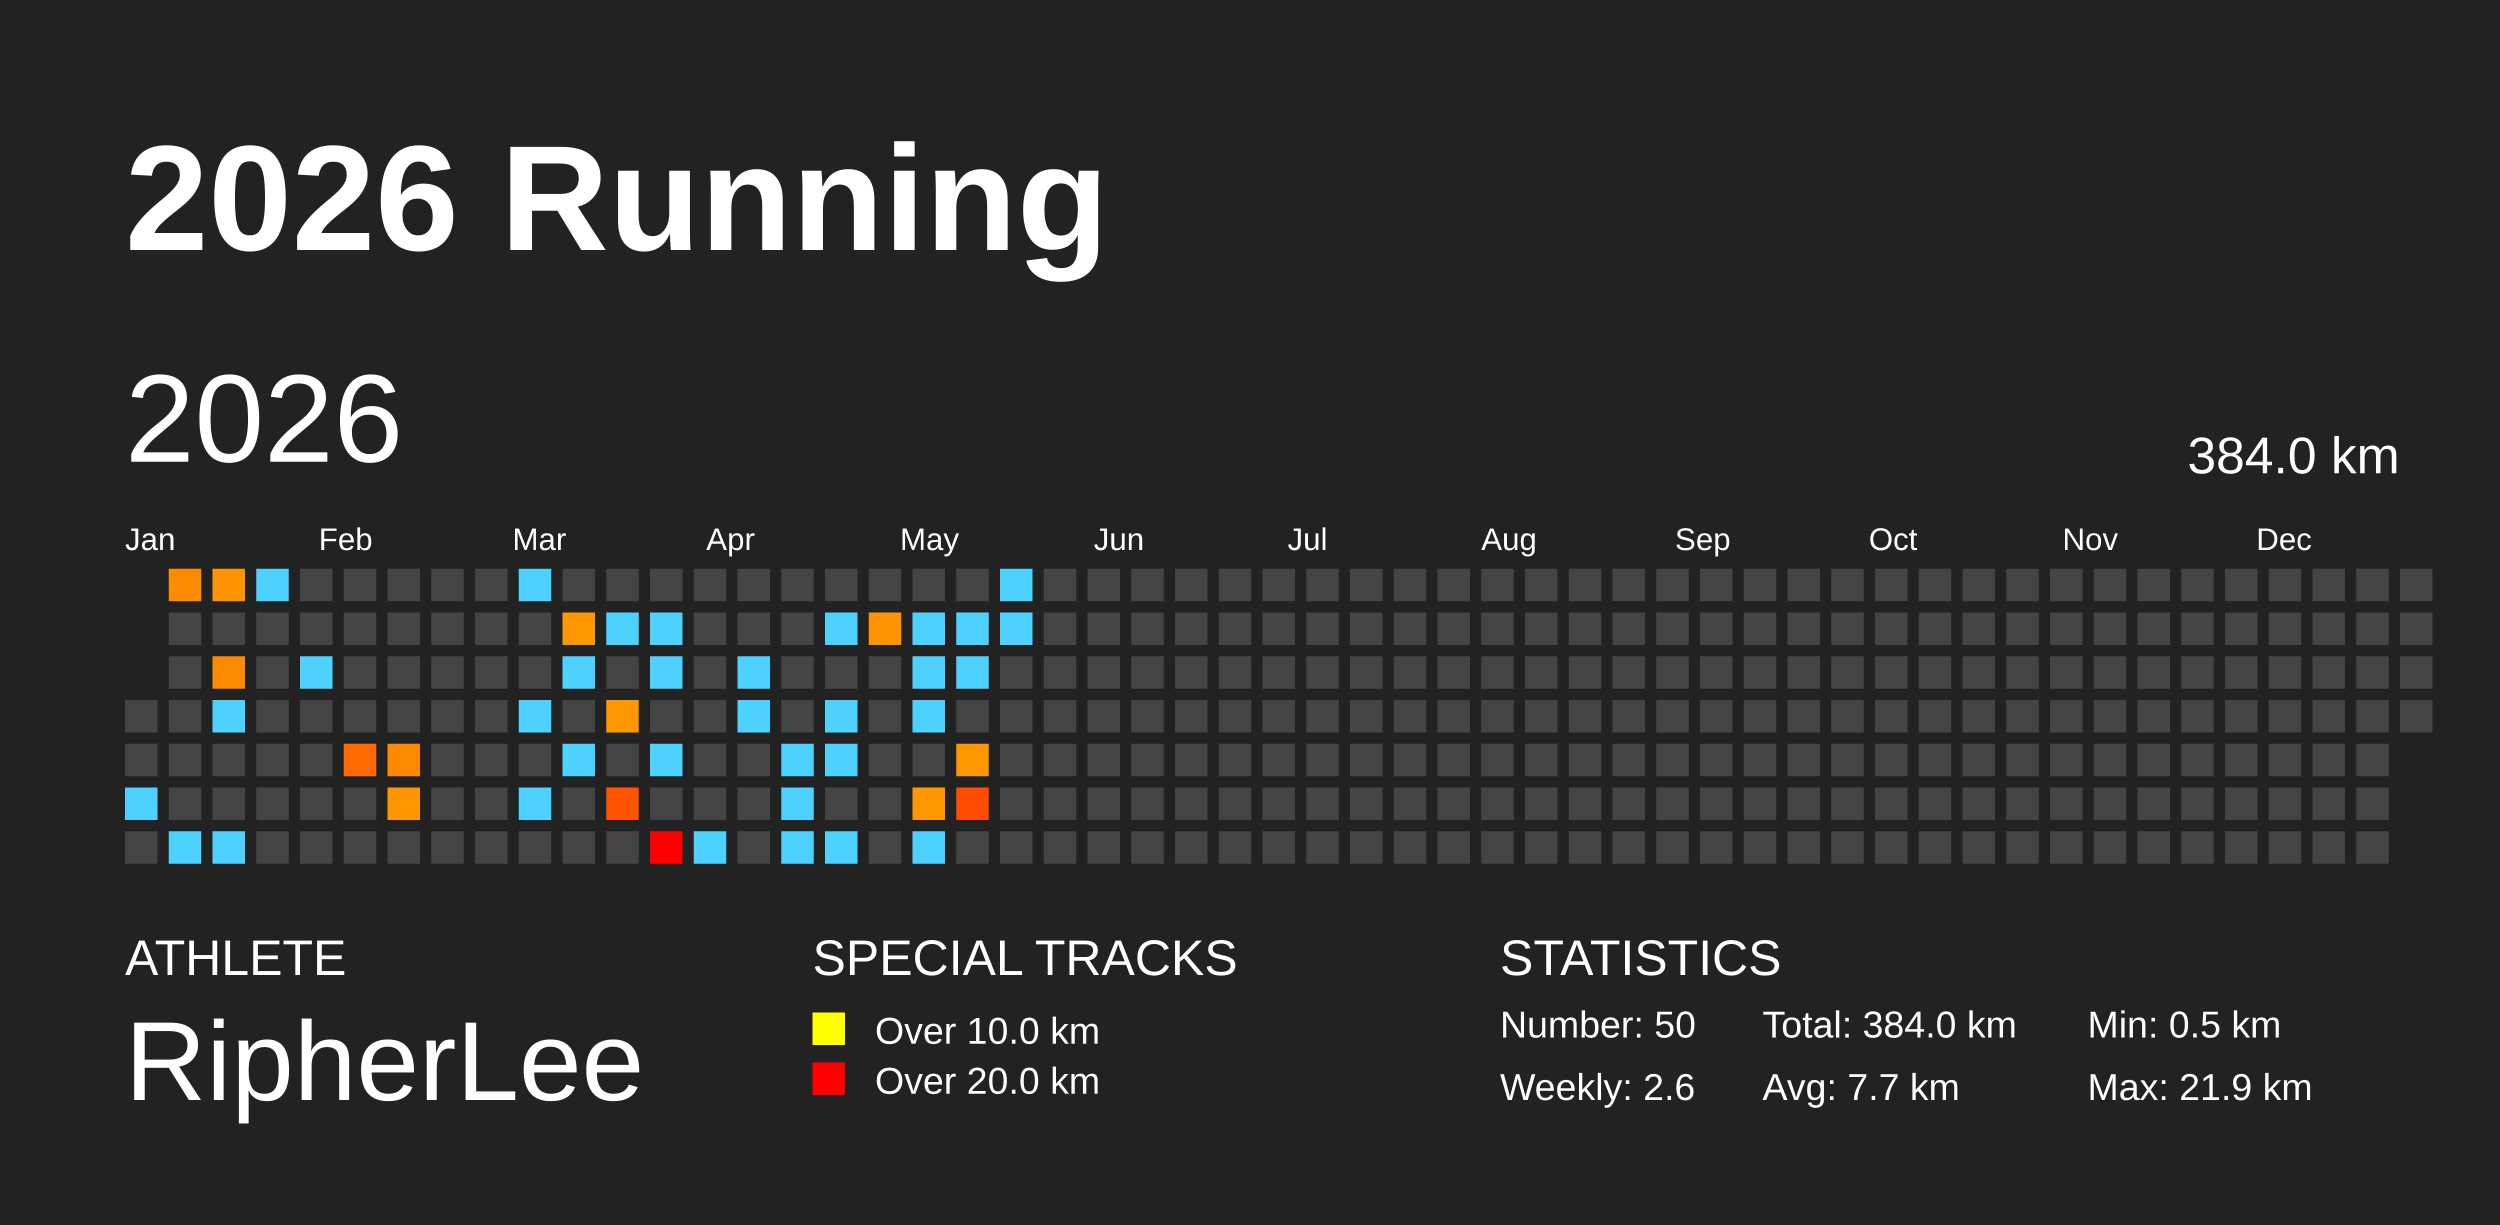
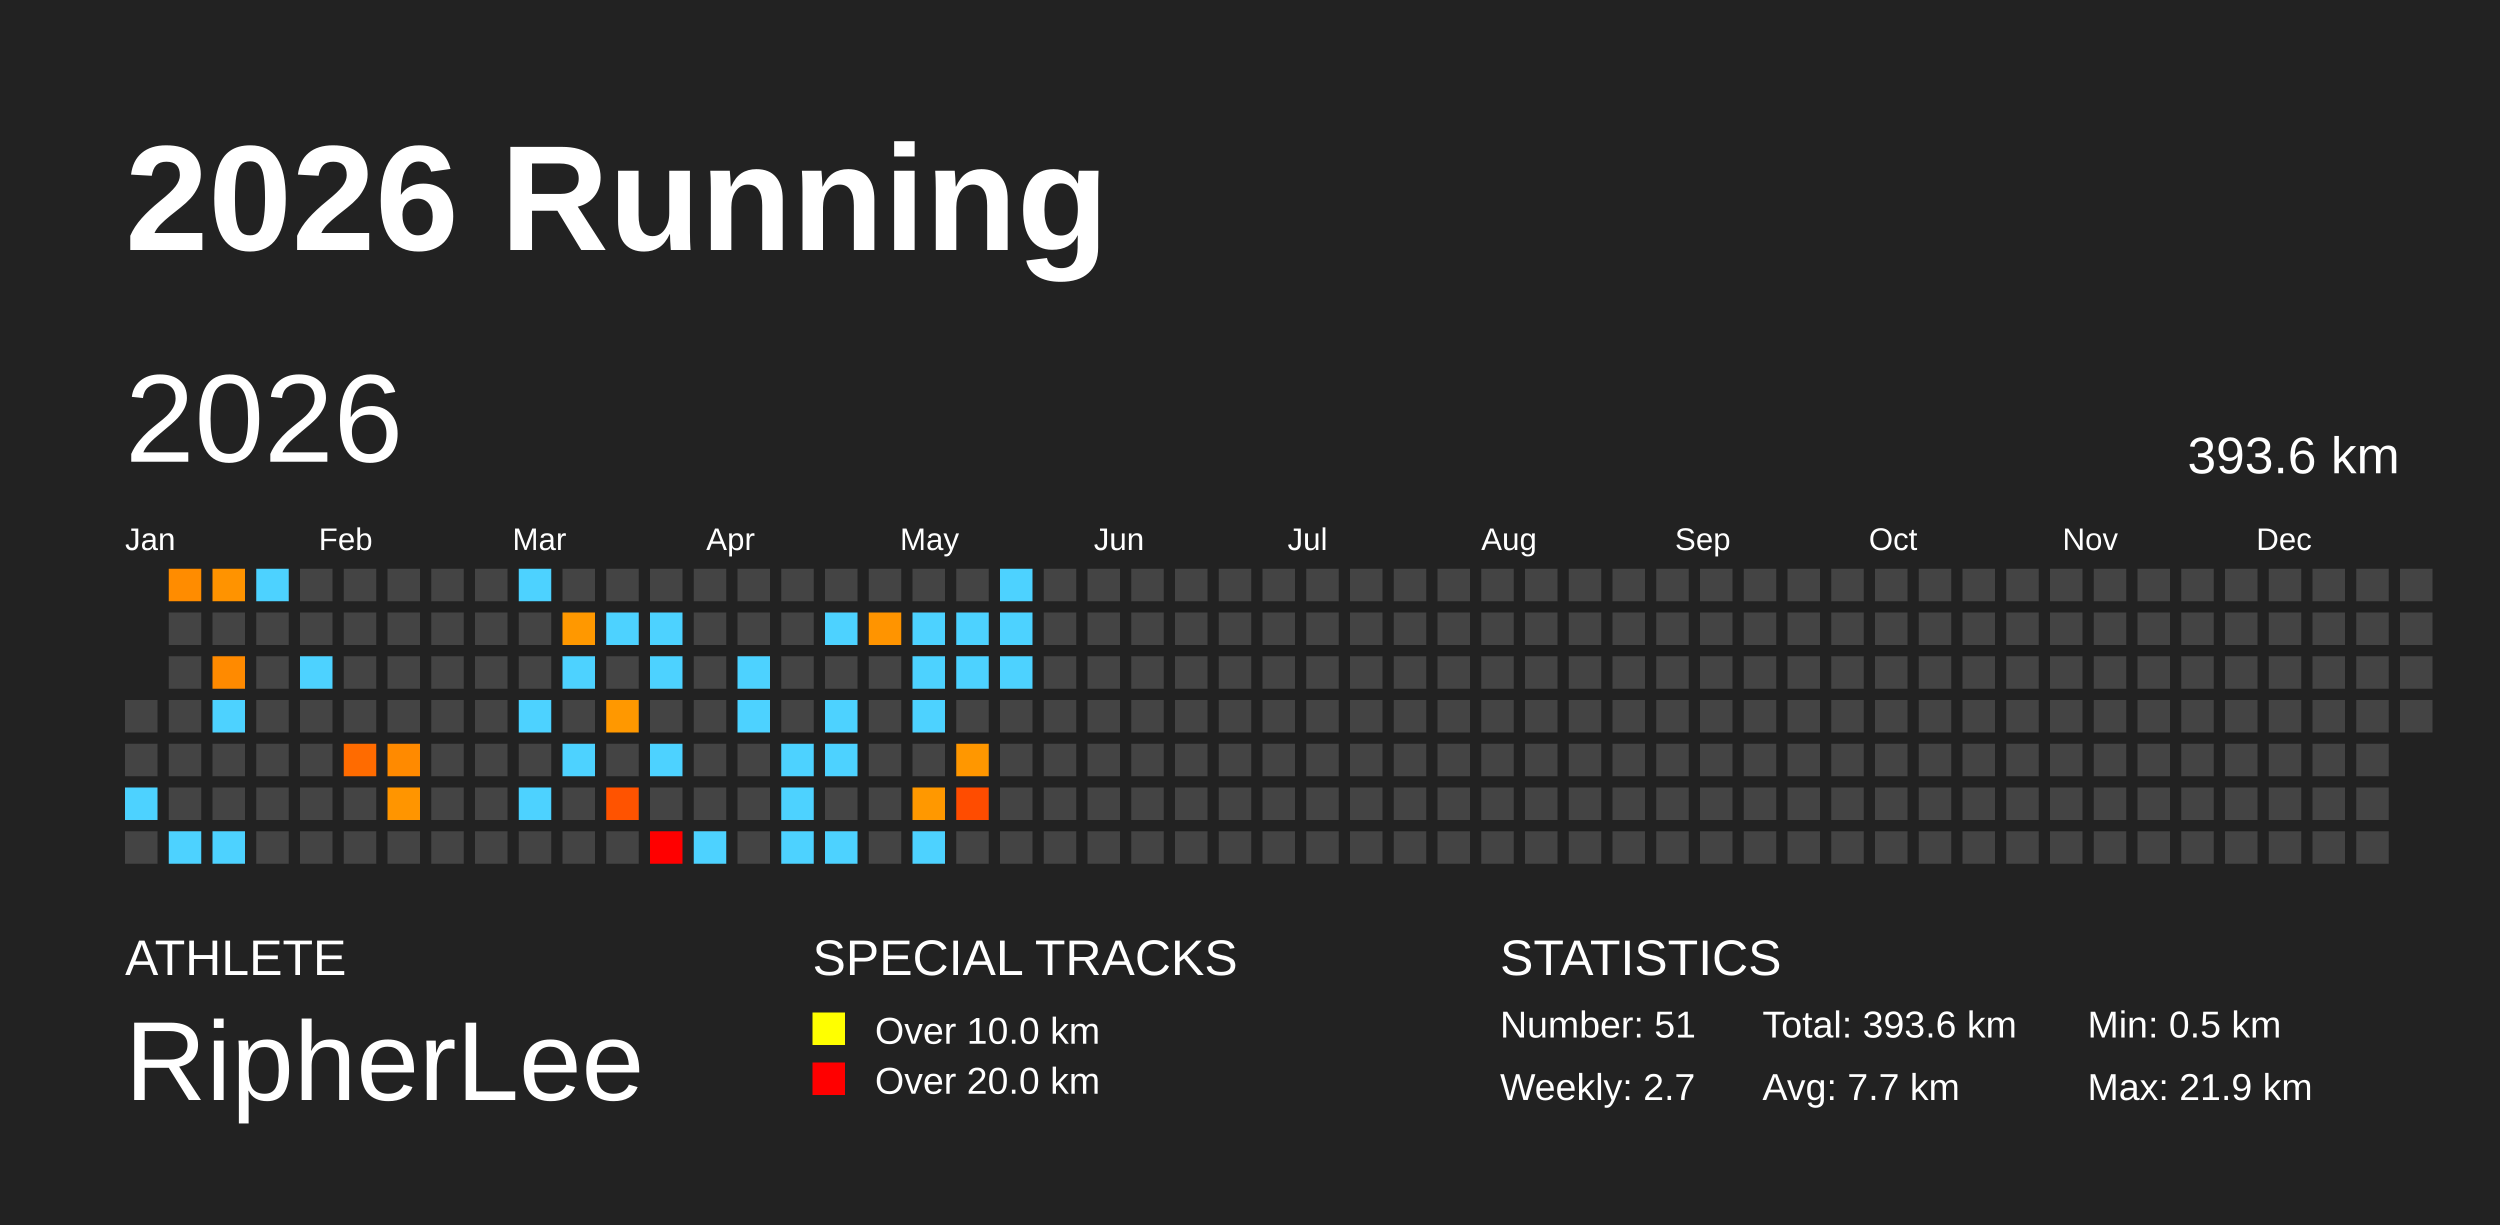
<svg xmlns="http://www.w3.org/2000/svg" baseProfile="full" height="98mm" version="1.1" viewBox="0,0,200,98" width="200mm">
  <defs />
  <rect fill="#222222" height="98" width="200" x="0" y="0" />
  <text fill="#FFFFFF" style="font-size:12px; font-family:Arial; font-weight:bold;" x="10" y="20">2026 Running</text>
  <text fill="#FFFFFF" style="font-size:4px; font-family:Arial" x="10" y="78">ATHLETE</text>
  <text fill="#FFFFFF" style="font-size:9px; font-family:Arial" x="10" y="88">RipherLee</text>
  <text fill="#FFFFFF" style="font-size:4px; font-family:Arial" x="65" y="78">SPECIAL TRACKS</text>
  <rect fill="yellow" height="2.6" width="2.6" x="65" y="81" />
  <text fill="#FFFFFF" style="font-size:3px; font-family:Arial" x="70" y="83.5">Over 10.0 km</text>
  <rect fill="red" height="2.6" width="2.6" x="65" y="85" />
  <text fill="#FFFFFF" style="font-size:3px; font-family:Arial" x="70" y="87.5">Over 20.0 km</text>
  <text fill="#FFFFFF" style="font-size:4px; font-family:Arial" x="120" y="78">STATISTICS</text>
-   <text fill="#FFFFFF" style="font-size:3px; font-family:Arial" x="120" y="83">Number: 50</text>
-   <text fill="#FFFFFF" style="font-size:3px; font-family:Arial" x="120" y="88">Weekly: 2.6</text>
-   <text fill="#FFFFFF" style="font-size:3px; font-family:Arial" x="141" y="83">Total: 384.0 km</text>
+   <text fill="#FFFFFF" style="font-size:3px; font-family:Arial" x="120" y="83">Number: 51</text>
+   <text fill="#FFFFFF" style="font-size:3px; font-family:Arial" x="120" y="88">Weekly: 2.7</text>
+   <text fill="#FFFFFF" style="font-size:3px; font-family:Arial" x="141" y="83">Total: 393.6 km</text>
  <text fill="#FFFFFF" style="font-size:3px; font-family:Arial" x="141" y="88">Avg: 7.7 km</text>
  <text fill="#FFFFFF" style="font-size:3px; font-family:Arial" x="167" y="83">Min: 0.5 km</text>
  <text fill="#FFFFFF" style="font-size:3px; font-family:Arial" x="167" y="88">Max: 21.9 km</text>
  <text dominant-baseline="hanging" fill="#FFFFFF" style="font-size:10.0px; font-family:Arial;" x="10" y="30">2026</text>
-   <text dominant-baseline="hanging" fill="#FFFFFF" style="font-size:4.125px; font-family:Arial;" x="175" y="35">384.0 km</text>
+   <text dominant-baseline="hanging" fill="#FFFFFF" style="font-size:4.125px; font-family:Arial;" x="175" y="35">393.6 km</text>
  <text fill="#FFFFFF" style="font-size:2.5px; font-family:Arial" x="10.0" y="44">Jan</text>
  <text fill="#FFFFFF" style="font-size:2.5px; font-family:Arial" x="25.5" y="44">Feb</text>
  <text fill="#FFFFFF" style="font-size:2.5px; font-family:Arial" x="41.0" y="44">Mar</text>
  <text fill="#FFFFFF" style="font-size:2.5px; font-family:Arial" x="56.5" y="44">Apr</text>
  <text fill="#FFFFFF" style="font-size:2.5px; font-family:Arial" x="72.0" y="44">May</text>
  <text fill="#FFFFFF" style="font-size:2.5px; font-family:Arial" x="87.5" y="44">Jun</text>
  <text fill="#FFFFFF" style="font-size:2.5px; font-family:Arial" x="103.0" y="44">Jul</text>
  <text fill="#FFFFFF" style="font-size:2.5px; font-family:Arial" x="118.5" y="44">Aug</text>
  <text fill="#FFFFFF" style="font-size:2.5px; font-family:Arial" x="134.0" y="44">Sep</text>
  <text fill="#FFFFFF" style="font-size:2.5px; font-family:Arial" x="149.5" y="44">Oct</text>
  <text fill="#FFFFFF" style="font-size:2.5px; font-family:Arial" x="165.0" y="44">Nov</text>
  <text fill="#FFFFFF" style="font-size:2.5px; font-family:Arial" x="180.5" y="44">Dec</text>
  <rect fill="#444444" height="2.6" width="2.6" x="10.0" y="56.0" />
  <rect fill="#444444" height="2.6" width="2.6" x="10.0" y="59.5" />
  <rect fill="#4dd2ff" height="2.6" width="2.6" x="10.0" y="63.0" />
  <rect fill="#444444" height="2.6" width="2.6" x="10.0" y="66.5" />
  <rect fill="#ff8c00" height="2.6" width="2.6" x="13.5" y="45.5" />
  <rect fill="#444444" height="2.6" width="2.6" x="13.5" y="49.0" />
  <rect fill="#444444" height="2.6" width="2.6" x="13.5" y="52.5" />
  <rect fill="#444444" height="2.6" width="2.6" x="13.5" y="56.0" />
  <rect fill="#444444" height="2.6" width="2.6" x="13.5" y="59.5" />
  <rect fill="#444444" height="2.6" width="2.6" x="13.5" y="63.0" />
  <rect fill="#4dd2ff" height="2.6" width="2.6" x="13.5" y="66.5" />
  <rect fill="#ff9300" height="2.6" width="2.6" x="17.0" y="45.5" />
  <rect fill="#444444" height="2.6" width="2.6" x="17.0" y="49.0" />
  <rect fill="#ff8a00" height="2.6" width="2.6" x="17.0" y="52.5" />
  <rect fill="#4dd2ff" height="2.6" width="2.6" x="17.0" y="56.0" />
  <rect fill="#444444" height="2.6" width="2.6" x="17.0" y="59.5" />
  <rect fill="#444444" height="2.6" width="2.6" x="17.0" y="63.0" />
  <rect fill="#4dd2ff" height="2.6" width="2.6" x="17.0" y="66.5" />
  <rect fill="#4dd2ff" height="2.6" width="2.6" x="20.5" y="45.5" />
  <rect fill="#444444" height="2.6" width="2.6" x="20.5" y="49.0" />
  <rect fill="#444444" height="2.6" width="2.6" x="20.5" y="52.5" />
  <rect fill="#444444" height="2.6" width="2.6" x="20.5" y="56.0" />
  <rect fill="#444444" height="2.6" width="2.6" x="20.5" y="59.5" />
  <rect fill="#444444" height="2.6" width="2.6" x="20.5" y="63.0" />
  <rect fill="#444444" height="2.6" width="2.6" x="20.5" y="66.5" />
  <rect fill="#444444" height="2.6" width="2.6" x="24.0" y="45.5" />
  <rect fill="#444444" height="2.6" width="2.6" x="24.0" y="49.0" />
  <rect fill="#4dd2ff" height="2.6" width="2.6" x="24.0" y="52.5" />
  <rect fill="#444444" height="2.6" width="2.6" x="24.0" y="56.0" />
  <rect fill="#444444" height="2.6" width="2.6" x="24.0" y="59.5" />
  <rect fill="#444444" height="2.6" width="2.6" x="24.0" y="63.0" />
  <rect fill="#444444" height="2.6" width="2.6" x="24.0" y="66.5" />
  <rect fill="#444444" height="2.6" width="2.6" x="27.5" y="45.5" />
  <rect fill="#444444" height="2.6" width="2.6" x="27.5" y="49.0" />
  <rect fill="#444444" height="2.6" width="2.6" x="27.5" y="52.5" />
  <rect fill="#444444" height="2.6" width="2.6" x="27.5" y="56.0" />
  <rect fill="#ff6b00" height="2.6" width="2.6" x="27.5" y="59.5" />
  <rect fill="#444444" height="2.6" width="2.6" x="27.5" y="63.0" />
  <rect fill="#444444" height="2.6" width="2.6" x="27.5" y="66.5" />
  <rect fill="#444444" height="2.6" width="2.6" x="31.0" y="45.5" />
  <rect fill="#444444" height="2.6" width="2.6" x="31.0" y="49.0" />
  <rect fill="#444444" height="2.6" width="2.6" x="31.0" y="52.5" />
  <rect fill="#444444" height="2.6" width="2.6" x="31.0" y="56.0" />
  <rect fill="#ff8a00" height="2.6" width="2.6" x="31.0" y="59.5" />
  <rect fill="#ff9500" height="2.6" width="2.6" x="31.0" y="63.0" />
  <rect fill="#444444" height="2.6" width="2.6" x="31.0" y="66.5" />
  <rect fill="#444444" height="2.6" width="2.6" x="34.5" y="45.5" />
  <rect fill="#444444" height="2.6" width="2.6" x="34.5" y="49.0" />
  <rect fill="#444444" height="2.6" width="2.6" x="34.5" y="52.5" />
  <rect fill="#444444" height="2.6" width="2.6" x="34.5" y="56.0" />
  <rect fill="#444444" height="2.6" width="2.6" x="34.5" y="59.5" />
  <rect fill="#444444" height="2.6" width="2.6" x="34.5" y="63.0" />
  <rect fill="#444444" height="2.6" width="2.6" x="34.5" y="66.5" />
  <rect fill="#444444" height="2.6" width="2.6" x="38.0" y="45.5" />
  <rect fill="#444444" height="2.6" width="2.6" x="38.0" y="49.0" />
  <rect fill="#444444" height="2.6" width="2.6" x="38.0" y="52.5" />
  <rect fill="#444444" height="2.6" width="2.6" x="38.0" y="56.0" />
  <rect fill="#444444" height="2.6" width="2.6" x="38.0" y="59.5" />
  <rect fill="#444444" height="2.6" width="2.6" x="38.0" y="63.0" />
  <rect fill="#444444" height="2.6" width="2.6" x="38.0" y="66.5" />
  <rect fill="#4dd2ff" height="2.6" width="2.6" x="41.5" y="45.5" />
  <rect fill="#444444" height="2.6" width="2.6" x="41.5" y="49.0" />
  <rect fill="#444444" height="2.6" width="2.6" x="41.5" y="52.5" />
  <rect fill="#4dd2ff" height="2.6" width="2.6" x="41.5" y="56.0" />
  <rect fill="#444444" height="2.6" width="2.6" x="41.5" y="59.5" />
  <rect fill="#4dd2ff" height="2.6" width="2.6" x="41.5" y="63.0" />
  <rect fill="#444444" height="2.6" width="2.6" x="41.5" y="66.5" />
  <rect fill="#444444" height="2.6" width="2.6" x="45.0" y="45.5" />
  <rect fill="#ff9800" height="2.6" width="2.6" x="45.0" y="49.0" />
  <rect fill="#4dd2ff" height="2.6" width="2.6" x="45.0" y="52.5" />
  <rect fill="#444444" height="2.6" width="2.6" x="45.0" y="56.0" />
  <rect fill="#4dd2ff" height="2.6" width="2.6" x="45.0" y="59.5" />
  <rect fill="#444444" height="2.6" width="2.6" x="45.0" y="63.0" />
  <rect fill="#444444" height="2.6" width="2.6" x="45.0" y="66.5" />
  <rect fill="#444444" height="2.6" width="2.6" x="48.5" y="45.5" />
  <rect fill="#4dd2ff" height="2.6" width="2.6" x="48.5" y="49.0" />
  <rect fill="#444444" height="2.6" width="2.6" x="48.5" y="52.5" />
  <rect fill="#ff9800" height="2.6" width="2.6" x="48.5" y="56.0" />
  <rect fill="#444444" height="2.6" width="2.6" x="48.5" y="59.5" />
  <rect fill="#ff5300" height="2.6" width="2.6" x="48.5" y="63.0" />
  <rect fill="#444444" height="2.6" width="2.6" x="48.5" y="66.5" />
  <rect fill="#444444" height="2.6" width="2.6" x="52.0" y="45.5" />
  <rect fill="#4dd2ff" height="2.6" width="2.6" x="52.0" y="49.0" />
  <rect fill="#4dd2ff" height="2.6" width="2.6" x="52.0" y="52.5" />
  <rect fill="#444444" height="2.6" width="2.6" x="52.0" y="56.0" />
  <rect fill="#4dd2ff" height="2.6" width="2.6" x="52.0" y="59.5" />
  <rect fill="#444444" height="2.6" width="2.6" x="52.0" y="63.0" />
  <rect fill="red" height="2.6" width="2.6" x="52.0" y="66.5" />
  <rect fill="#444444" height="2.6" width="2.6" x="55.5" y="45.5" />
  <rect fill="#444444" height="2.6" width="2.6" x="55.5" y="49.0" />
  <rect fill="#444444" height="2.6" width="2.6" x="55.5" y="52.5" />
  <rect fill="#444444" height="2.6" width="2.6" x="55.5" y="56.0" />
  <rect fill="#444444" height="2.6" width="2.6" x="55.5" y="59.5" />
  <rect fill="#444444" height="2.6" width="2.6" x="55.5" y="63.0" />
  <rect fill="#4dd2ff" height="2.6" width="2.6" x="55.5" y="66.5" />
  <rect fill="#444444" height="2.6" width="2.6" x="59.0" y="45.5" />
  <rect fill="#444444" height="2.6" width="2.6" x="59.0" y="49.0" />
  <rect fill="#4dd2ff" height="2.6" width="2.6" x="59.0" y="52.5" />
  <rect fill="#4dd2ff" height="2.6" width="2.6" x="59.0" y="56.0" />
  <rect fill="#444444" height="2.6" width="2.6" x="59.0" y="59.5" />
  <rect fill="#444444" height="2.6" width="2.6" x="59.0" y="63.0" />
  <rect fill="#444444" height="2.6" width="2.6" x="59.0" y="66.5" />
  <rect fill="#444444" height="2.6" width="2.6" x="62.5" y="45.5" />
  <rect fill="#444444" height="2.6" width="2.6" x="62.5" y="49.0" />
  <rect fill="#444444" height="2.6" width="2.6" x="62.5" y="52.5" />
  <rect fill="#444444" height="2.6" width="2.6" x="62.5" y="56.0" />
  <rect fill="#4dd2ff" height="2.6" width="2.6" x="62.5" y="59.5" />
  <rect fill="#4dd2ff" height="2.6" width="2.6" x="62.5" y="63.0" />
  <rect fill="#4dd2ff" height="2.6" width="2.6" x="62.5" y="66.5" />
  <rect fill="#444444" height="2.6" width="2.6" x="66.0" y="45.5" />
  <rect fill="#4dd2ff" height="2.6" width="2.6" x="66.0" y="49.0" />
  <rect fill="#444444" height="2.6" width="2.6" x="66.0" y="52.5" />
  <rect fill="#4dd2ff" height="2.6" width="2.6" x="66.0" y="56.0" />
  <rect fill="#4dd2ff" height="2.6" width="2.6" x="66.0" y="59.5" />
  <rect fill="#444444" height="2.6" width="2.6" x="66.0" y="63.0" />
  <rect fill="#4dd2ff" height="2.6" width="2.6" x="66.0" y="66.5" />
  <rect fill="#444444" height="2.6" width="2.6" x="69.5" y="45.5" />
  <rect fill="#ff9400" height="2.6" width="2.6" x="69.5" y="49.0" />
  <rect fill="#444444" height="2.6" width="2.6" x="69.5" y="52.5" />
  <rect fill="#444444" height="2.6" width="2.6" x="69.5" y="56.0" />
  <rect fill="#444444" height="2.6" width="2.6" x="69.5" y="59.5" />
  <rect fill="#444444" height="2.6" width="2.6" x="69.5" y="63.0" />
  <rect fill="#444444" height="2.6" width="2.6" x="69.5" y="66.5" />
  <rect fill="#444444" height="2.6" width="2.6" x="73.0" y="45.5" />
  <rect fill="#4dd2ff" height="2.6" width="2.6" x="73.0" y="49.0" />
  <rect fill="#4dd2ff" height="2.6" width="2.6" x="73.0" y="52.5" />
  <rect fill="#4dd2ff" height="2.6" width="2.6" x="73.0" y="56.0" />
  <rect fill="#444444" height="2.6" width="2.6" x="73.0" y="59.5" />
  <rect fill="#ff9800" height="2.6" width="2.6" x="73.0" y="63.0" />
  <rect fill="#4dd2ff" height="2.6" width="2.6" x="73.0" y="66.5" />
  <rect fill="#444444" height="2.6" width="2.6" x="76.5" y="45.5" />
  <rect fill="#4dd2ff" height="2.6" width="2.6" x="76.5" y="49.0" />
  <rect fill="#4dd2ff" height="2.6" width="2.6" x="76.5" y="52.5" />
  <rect fill="#444444" height="2.6" width="2.6" x="76.5" y="56.0" />
  <rect fill="#ff9700" height="2.6" width="2.6" x="76.5" y="59.5" />
  <rect fill="#ff4c00" height="2.6" width="2.6" x="76.5" y="63.0" />
  <rect fill="#444444" height="2.6" width="2.6" x="76.5" y="66.5" />
  <rect fill="#4dd2ff" height="2.6" width="2.6" x="80.0" y="45.5" />
  <rect fill="#4dd2ff" height="2.6" width="2.6" x="80.0" y="49.0" />
-   <rect fill="#444444" height="2.6" width="2.6" x="80.0" y="52.5" />
+   <rect fill="#4dd2ff" height="2.6" width="2.6" x="80.0" y="52.5" />
  <rect fill="#444444" height="2.6" width="2.6" x="80.0" y="56.0" />
  <rect fill="#444444" height="2.6" width="2.6" x="80.0" y="59.5" />
  <rect fill="#444444" height="2.6" width="2.6" x="80.0" y="63.0" />
  <rect fill="#444444" height="2.6" width="2.6" x="80.0" y="66.5" />
  <rect fill="#444444" height="2.6" width="2.6" x="83.5" y="45.5" />
  <rect fill="#444444" height="2.6" width="2.6" x="83.5" y="49.0" />
  <rect fill="#444444" height="2.6" width="2.6" x="83.5" y="52.5" />
  <rect fill="#444444" height="2.6" width="2.6" x="83.5" y="56.0" />
  <rect fill="#444444" height="2.6" width="2.6" x="83.5" y="59.5" />
  <rect fill="#444444" height="2.6" width="2.6" x="83.5" y="63.0" />
  <rect fill="#444444" height="2.6" width="2.6" x="83.5" y="66.5" />
  <rect fill="#444444" height="2.6" width="2.6" x="87.0" y="45.5" />
  <rect fill="#444444" height="2.6" width="2.6" x="87.0" y="49.0" />
  <rect fill="#444444" height="2.6" width="2.6" x="87.0" y="52.5" />
  <rect fill="#444444" height="2.6" width="2.6" x="87.0" y="56.0" />
  <rect fill="#444444" height="2.6" width="2.6" x="87.0" y="59.5" />
  <rect fill="#444444" height="2.6" width="2.6" x="87.0" y="63.0" />
  <rect fill="#444444" height="2.6" width="2.6" x="87.0" y="66.5" />
  <rect fill="#444444" height="2.6" width="2.6" x="90.5" y="45.5" />
  <rect fill="#444444" height="2.6" width="2.6" x="90.5" y="49.0" />
  <rect fill="#444444" height="2.6" width="2.6" x="90.5" y="52.5" />
  <rect fill="#444444" height="2.6" width="2.6" x="90.5" y="56.0" />
  <rect fill="#444444" height="2.6" width="2.6" x="90.5" y="59.5" />
  <rect fill="#444444" height="2.6" width="2.6" x="90.5" y="63.0" />
  <rect fill="#444444" height="2.6" width="2.6" x="90.5" y="66.5" />
  <rect fill="#444444" height="2.6" width="2.6" x="94.0" y="45.5" />
  <rect fill="#444444" height="2.6" width="2.6" x="94.0" y="49.0" />
  <rect fill="#444444" height="2.6" width="2.6" x="94.0" y="52.5" />
  <rect fill="#444444" height="2.6" width="2.6" x="94.0" y="56.0" />
  <rect fill="#444444" height="2.6" width="2.6" x="94.0" y="59.5" />
  <rect fill="#444444" height="2.6" width="2.6" x="94.0" y="63.0" />
  <rect fill="#444444" height="2.6" width="2.6" x="94.0" y="66.5" />
  <rect fill="#444444" height="2.6" width="2.6" x="97.5" y="45.5" />
  <rect fill="#444444" height="2.6" width="2.6" x="97.5" y="49.0" />
  <rect fill="#444444" height="2.6" width="2.6" x="97.5" y="52.5" />
  <rect fill="#444444" height="2.6" width="2.6" x="97.5" y="56.0" />
  <rect fill="#444444" height="2.6" width="2.6" x="97.5" y="59.5" />
  <rect fill="#444444" height="2.6" width="2.6" x="97.5" y="63.0" />
  <rect fill="#444444" height="2.6" width="2.6" x="97.5" y="66.5" />
  <rect fill="#444444" height="2.6" width="2.6" x="101.0" y="45.5" />
  <rect fill="#444444" height="2.6" width="2.6" x="101.0" y="49.0" />
  <rect fill="#444444" height="2.6" width="2.6" x="101.0" y="52.5" />
  <rect fill="#444444" height="2.6" width="2.6" x="101.0" y="56.0" />
  <rect fill="#444444" height="2.6" width="2.6" x="101.0" y="59.5" />
  <rect fill="#444444" height="2.6" width="2.6" x="101.0" y="63.0" />
  <rect fill="#444444" height="2.6" width="2.6" x="101.0" y="66.5" />
  <rect fill="#444444" height="2.6" width="2.6" x="104.5" y="45.5" />
  <rect fill="#444444" height="2.6" width="2.6" x="104.5" y="49.0" />
  <rect fill="#444444" height="2.6" width="2.6" x="104.5" y="52.5" />
  <rect fill="#444444" height="2.6" width="2.6" x="104.5" y="56.0" />
  <rect fill="#444444" height="2.6" width="2.6" x="104.5" y="59.5" />
  <rect fill="#444444" height="2.6" width="2.6" x="104.5" y="63.0" />
  <rect fill="#444444" height="2.6" width="2.6" x="104.5" y="66.5" />
  <rect fill="#444444" height="2.6" width="2.6" x="108.0" y="45.5" />
  <rect fill="#444444" height="2.6" width="2.6" x="108.0" y="49.0" />
  <rect fill="#444444" height="2.6" width="2.6" x="108.0" y="52.5" />
  <rect fill="#444444" height="2.6" width="2.6" x="108.0" y="56.0" />
  <rect fill="#444444" height="2.6" width="2.6" x="108.0" y="59.5" />
  <rect fill="#444444" height="2.6" width="2.6" x="108.0" y="63.0" />
  <rect fill="#444444" height="2.6" width="2.6" x="108.0" y="66.5" />
  <rect fill="#444444" height="2.6" width="2.6" x="111.5" y="45.5" />
  <rect fill="#444444" height="2.6" width="2.6" x="111.5" y="49.0" />
  <rect fill="#444444" height="2.6" width="2.6" x="111.5" y="52.5" />
  <rect fill="#444444" height="2.6" width="2.6" x="111.5" y="56.0" />
  <rect fill="#444444" height="2.6" width="2.6" x="111.5" y="59.5" />
  <rect fill="#444444" height="2.6" width="2.6" x="111.5" y="63.0" />
  <rect fill="#444444" height="2.6" width="2.6" x="111.5" y="66.5" />
  <rect fill="#444444" height="2.6" width="2.6" x="115.0" y="45.5" />
  <rect fill="#444444" height="2.6" width="2.6" x="115.0" y="49.0" />
  <rect fill="#444444" height="2.6" width="2.6" x="115.0" y="52.5" />
  <rect fill="#444444" height="2.6" width="2.6" x="115.0" y="56.0" />
  <rect fill="#444444" height="2.6" width="2.6" x="115.0" y="59.5" />
  <rect fill="#444444" height="2.6" width="2.6" x="115.0" y="63.0" />
  <rect fill="#444444" height="2.6" width="2.6" x="115.0" y="66.5" />
  <rect fill="#444444" height="2.6" width="2.6" x="118.5" y="45.5" />
  <rect fill="#444444" height="2.6" width="2.6" x="118.5" y="49.0" />
  <rect fill="#444444" height="2.6" width="2.6" x="118.5" y="52.5" />
  <rect fill="#444444" height="2.6" width="2.6" x="118.5" y="56.0" />
  <rect fill="#444444" height="2.6" width="2.6" x="118.5" y="59.5" />
  <rect fill="#444444" height="2.6" width="2.6" x="118.5" y="63.0" />
  <rect fill="#444444" height="2.6" width="2.6" x="118.5" y="66.5" />
  <rect fill="#444444" height="2.6" width="2.6" x="122.0" y="45.5" />
  <rect fill="#444444" height="2.6" width="2.6" x="122.0" y="49.0" />
  <rect fill="#444444" height="2.6" width="2.6" x="122.0" y="52.5" />
  <rect fill="#444444" height="2.6" width="2.6" x="122.0" y="56.0" />
  <rect fill="#444444" height="2.6" width="2.6" x="122.0" y="59.5" />
  <rect fill="#444444" height="2.6" width="2.6" x="122.0" y="63.0" />
  <rect fill="#444444" height="2.6" width="2.6" x="122.0" y="66.5" />
  <rect fill="#444444" height="2.6" width="2.6" x="125.5" y="45.5" />
  <rect fill="#444444" height="2.6" width="2.6" x="125.5" y="49.0" />
  <rect fill="#444444" height="2.6" width="2.6" x="125.5" y="52.5" />
  <rect fill="#444444" height="2.6" width="2.6" x="125.5" y="56.0" />
  <rect fill="#444444" height="2.6" width="2.6" x="125.5" y="59.5" />
  <rect fill="#444444" height="2.6" width="2.6" x="125.5" y="63.0" />
  <rect fill="#444444" height="2.6" width="2.6" x="125.5" y="66.5" />
  <rect fill="#444444" height="2.6" width="2.6" x="129.0" y="45.5" />
  <rect fill="#444444" height="2.6" width="2.6" x="129.0" y="49.0" />
  <rect fill="#444444" height="2.6" width="2.6" x="129.0" y="52.5" />
  <rect fill="#444444" height="2.6" width="2.6" x="129.0" y="56.0" />
  <rect fill="#444444" height="2.6" width="2.6" x="129.0" y="59.5" />
  <rect fill="#444444" height="2.6" width="2.6" x="129.0" y="63.0" />
  <rect fill="#444444" height="2.6" width="2.6" x="129.0" y="66.5" />
  <rect fill="#444444" height="2.6" width="2.6" x="132.5" y="45.5" />
  <rect fill="#444444" height="2.6" width="2.6" x="132.5" y="49.0" />
  <rect fill="#444444" height="2.6" width="2.6" x="132.5" y="52.5" />
  <rect fill="#444444" height="2.6" width="2.6" x="132.5" y="56.0" />
  <rect fill="#444444" height="2.6" width="2.6" x="132.5" y="59.5" />
  <rect fill="#444444" height="2.6" width="2.6" x="132.5" y="63.0" />
  <rect fill="#444444" height="2.6" width="2.6" x="132.5" y="66.5" />
  <rect fill="#444444" height="2.6" width="2.6" x="136.0" y="45.5" />
  <rect fill="#444444" height="2.6" width="2.6" x="136.0" y="49.0" />
  <rect fill="#444444" height="2.6" width="2.6" x="136.0" y="52.5" />
  <rect fill="#444444" height="2.6" width="2.6" x="136.0" y="56.0" />
  <rect fill="#444444" height="2.6" width="2.6" x="136.0" y="59.5" />
  <rect fill="#444444" height="2.6" width="2.6" x="136.0" y="63.0" />
  <rect fill="#444444" height="2.6" width="2.6" x="136.0" y="66.5" />
  <rect fill="#444444" height="2.6" width="2.6" x="139.5" y="45.5" />
  <rect fill="#444444" height="2.6" width="2.6" x="139.5" y="49.0" />
  <rect fill="#444444" height="2.6" width="2.6" x="139.5" y="52.5" />
  <rect fill="#444444" height="2.6" width="2.6" x="139.5" y="56.0" />
  <rect fill="#444444" height="2.6" width="2.6" x="139.5" y="59.5" />
  <rect fill="#444444" height="2.6" width="2.6" x="139.5" y="63.0" />
  <rect fill="#444444" height="2.6" width="2.6" x="139.5" y="66.5" />
  <rect fill="#444444" height="2.6" width="2.6" x="143.0" y="45.5" />
  <rect fill="#444444" height="2.6" width="2.6" x="143.0" y="49.0" />
  <rect fill="#444444" height="2.6" width="2.6" x="143.0" y="52.5" />
  <rect fill="#444444" height="2.6" width="2.6" x="143.0" y="56.0" />
  <rect fill="#444444" height="2.6" width="2.6" x="143.0" y="59.5" />
  <rect fill="#444444" height="2.6" width="2.6" x="143.0" y="63.0" />
  <rect fill="#444444" height="2.6" width="2.6" x="143.0" y="66.5" />
  <rect fill="#444444" height="2.6" width="2.6" x="146.5" y="45.5" />
  <rect fill="#444444" height="2.6" width="2.6" x="146.5" y="49.0" />
  <rect fill="#444444" height="2.6" width="2.6" x="146.5" y="52.5" />
  <rect fill="#444444" height="2.6" width="2.6" x="146.5" y="56.0" />
  <rect fill="#444444" height="2.6" width="2.6" x="146.5" y="59.5" />
  <rect fill="#444444" height="2.6" width="2.6" x="146.5" y="63.0" />
  <rect fill="#444444" height="2.6" width="2.6" x="146.5" y="66.5" />
  <rect fill="#444444" height="2.6" width="2.6" x="150.0" y="45.5" />
  <rect fill="#444444" height="2.6" width="2.6" x="150.0" y="49.0" />
  <rect fill="#444444" height="2.6" width="2.6" x="150.0" y="52.5" />
  <rect fill="#444444" height="2.6" width="2.6" x="150.0" y="56.0" />
  <rect fill="#444444" height="2.6" width="2.6" x="150.0" y="59.5" />
  <rect fill="#444444" height="2.6" width="2.6" x="150.0" y="63.0" />
  <rect fill="#444444" height="2.6" width="2.6" x="150.0" y="66.5" />
  <rect fill="#444444" height="2.6" width="2.6" x="153.5" y="45.5" />
  <rect fill="#444444" height="2.6" width="2.6" x="153.5" y="49.0" />
  <rect fill="#444444" height="2.6" width="2.6" x="153.5" y="52.5" />
  <rect fill="#444444" height="2.6" width="2.6" x="153.5" y="56.0" />
  <rect fill="#444444" height="2.6" width="2.6" x="153.5" y="59.5" />
  <rect fill="#444444" height="2.6" width="2.6" x="153.5" y="63.0" />
  <rect fill="#444444" height="2.6" width="2.6" x="153.5" y="66.5" />
  <rect fill="#444444" height="2.6" width="2.6" x="157.0" y="45.5" />
  <rect fill="#444444" height="2.6" width="2.6" x="157.0" y="49.0" />
  <rect fill="#444444" height="2.6" width="2.6" x="157.0" y="52.5" />
  <rect fill="#444444" height="2.6" width="2.6" x="157.0" y="56.0" />
  <rect fill="#444444" height="2.6" width="2.6" x="157.0" y="59.5" />
  <rect fill="#444444" height="2.6" width="2.6" x="157.0" y="63.0" />
  <rect fill="#444444" height="2.6" width="2.6" x="157.0" y="66.5" />
  <rect fill="#444444" height="2.6" width="2.6" x="160.5" y="45.5" />
  <rect fill="#444444" height="2.6" width="2.6" x="160.5" y="49.0" />
  <rect fill="#444444" height="2.6" width="2.6" x="160.5" y="52.5" />
  <rect fill="#444444" height="2.6" width="2.6" x="160.5" y="56.0" />
  <rect fill="#444444" height="2.6" width="2.6" x="160.5" y="59.5" />
  <rect fill="#444444" height="2.6" width="2.6" x="160.5" y="63.0" />
  <rect fill="#444444" height="2.6" width="2.6" x="160.5" y="66.5" />
  <rect fill="#444444" height="2.6" width="2.6" x="164.0" y="45.5" />
  <rect fill="#444444" height="2.6" width="2.6" x="164.0" y="49.0" />
  <rect fill="#444444" height="2.6" width="2.6" x="164.0" y="52.5" />
  <rect fill="#444444" height="2.6" width="2.6" x="164.0" y="56.0" />
  <rect fill="#444444" height="2.6" width="2.6" x="164.0" y="59.5" />
  <rect fill="#444444" height="2.6" width="2.6" x="164.0" y="63.0" />
  <rect fill="#444444" height="2.6" width="2.6" x="164.0" y="66.5" />
  <rect fill="#444444" height="2.6" width="2.6" x="167.5" y="45.5" />
  <rect fill="#444444" height="2.6" width="2.6" x="167.5" y="49.0" />
  <rect fill="#444444" height="2.6" width="2.6" x="167.5" y="52.5" />
  <rect fill="#444444" height="2.6" width="2.6" x="167.5" y="56.0" />
  <rect fill="#444444" height="2.6" width="2.6" x="167.5" y="59.5" />
  <rect fill="#444444" height="2.6" width="2.6" x="167.5" y="63.0" />
  <rect fill="#444444" height="2.6" width="2.6" x="167.5" y="66.5" />
  <rect fill="#444444" height="2.6" width="2.6" x="171.0" y="45.5" />
  <rect fill="#444444" height="2.6" width="2.6" x="171.0" y="49.0" />
  <rect fill="#444444" height="2.6" width="2.6" x="171.0" y="52.5" />
  <rect fill="#444444" height="2.6" width="2.6" x="171.0" y="56.0" />
  <rect fill="#444444" height="2.6" width="2.6" x="171.0" y="59.5" />
  <rect fill="#444444" height="2.6" width="2.6" x="171.0" y="63.0" />
  <rect fill="#444444" height="2.6" width="2.6" x="171.0" y="66.5" />
  <rect fill="#444444" height="2.6" width="2.6" x="174.5" y="45.5" />
  <rect fill="#444444" height="2.6" width="2.6" x="174.5" y="49.0" />
  <rect fill="#444444" height="2.6" width="2.6" x="174.5" y="52.5" />
  <rect fill="#444444" height="2.6" width="2.6" x="174.5" y="56.0" />
  <rect fill="#444444" height="2.6" width="2.6" x="174.5" y="59.5" />
  <rect fill="#444444" height="2.6" width="2.6" x="174.5" y="63.0" />
  <rect fill="#444444" height="2.6" width="2.6" x="174.5" y="66.5" />
  <rect fill="#444444" height="2.6" width="2.6" x="178.0" y="45.5" />
  <rect fill="#444444" height="2.6" width="2.6" x="178.0" y="49.0" />
  <rect fill="#444444" height="2.6" width="2.6" x="178.0" y="52.5" />
  <rect fill="#444444" height="2.6" width="2.6" x="178.0" y="56.0" />
  <rect fill="#444444" height="2.6" width="2.6" x="178.0" y="59.5" />
  <rect fill="#444444" height="2.6" width="2.6" x="178.0" y="63.0" />
  <rect fill="#444444" height="2.6" width="2.6" x="178.0" y="66.5" />
  <rect fill="#444444" height="2.6" width="2.6" x="181.5" y="45.5" />
  <rect fill="#444444" height="2.6" width="2.6" x="181.5" y="49.0" />
  <rect fill="#444444" height="2.6" width="2.6" x="181.5" y="52.5" />
  <rect fill="#444444" height="2.6" width="2.6" x="181.5" y="56.0" />
  <rect fill="#444444" height="2.6" width="2.6" x="181.5" y="59.5" />
  <rect fill="#444444" height="2.6" width="2.6" x="181.5" y="63.0" />
  <rect fill="#444444" height="2.6" width="2.6" x="181.5" y="66.5" />
  <rect fill="#444444" height="2.6" width="2.6" x="185.0" y="45.5" />
  <rect fill="#444444" height="2.6" width="2.6" x="185.0" y="49.0" />
  <rect fill="#444444" height="2.6" width="2.6" x="185.0" y="52.5" />
  <rect fill="#444444" height="2.6" width="2.6" x="185.0" y="56.0" />
  <rect fill="#444444" height="2.6" width="2.6" x="185.0" y="59.5" />
  <rect fill="#444444" height="2.6" width="2.6" x="185.0" y="63.0" />
  <rect fill="#444444" height="2.6" width="2.6" x="185.0" y="66.5" />
  <rect fill="#444444" height="2.6" width="2.6" x="188.5" y="45.5" />
  <rect fill="#444444" height="2.6" width="2.6" x="188.5" y="49.0" />
  <rect fill="#444444" height="2.6" width="2.6" x="188.5" y="52.5" />
  <rect fill="#444444" height="2.6" width="2.6" x="188.5" y="56.0" />
  <rect fill="#444444" height="2.6" width="2.6" x="188.5" y="59.5" />
  <rect fill="#444444" height="2.6" width="2.6" x="188.5" y="63.0" />
  <rect fill="#444444" height="2.6" width="2.6" x="188.5" y="66.5" />
  <rect fill="#444444" height="2.6" width="2.6" x="192.0" y="45.5" />
  <rect fill="#444444" height="2.6" width="2.6" x="192.0" y="49.0" />
  <rect fill="#444444" height="2.6" width="2.6" x="192.0" y="52.5" />
  <rect fill="#444444" height="2.6" width="2.6" x="192.0" y="56.0" />
</svg>
